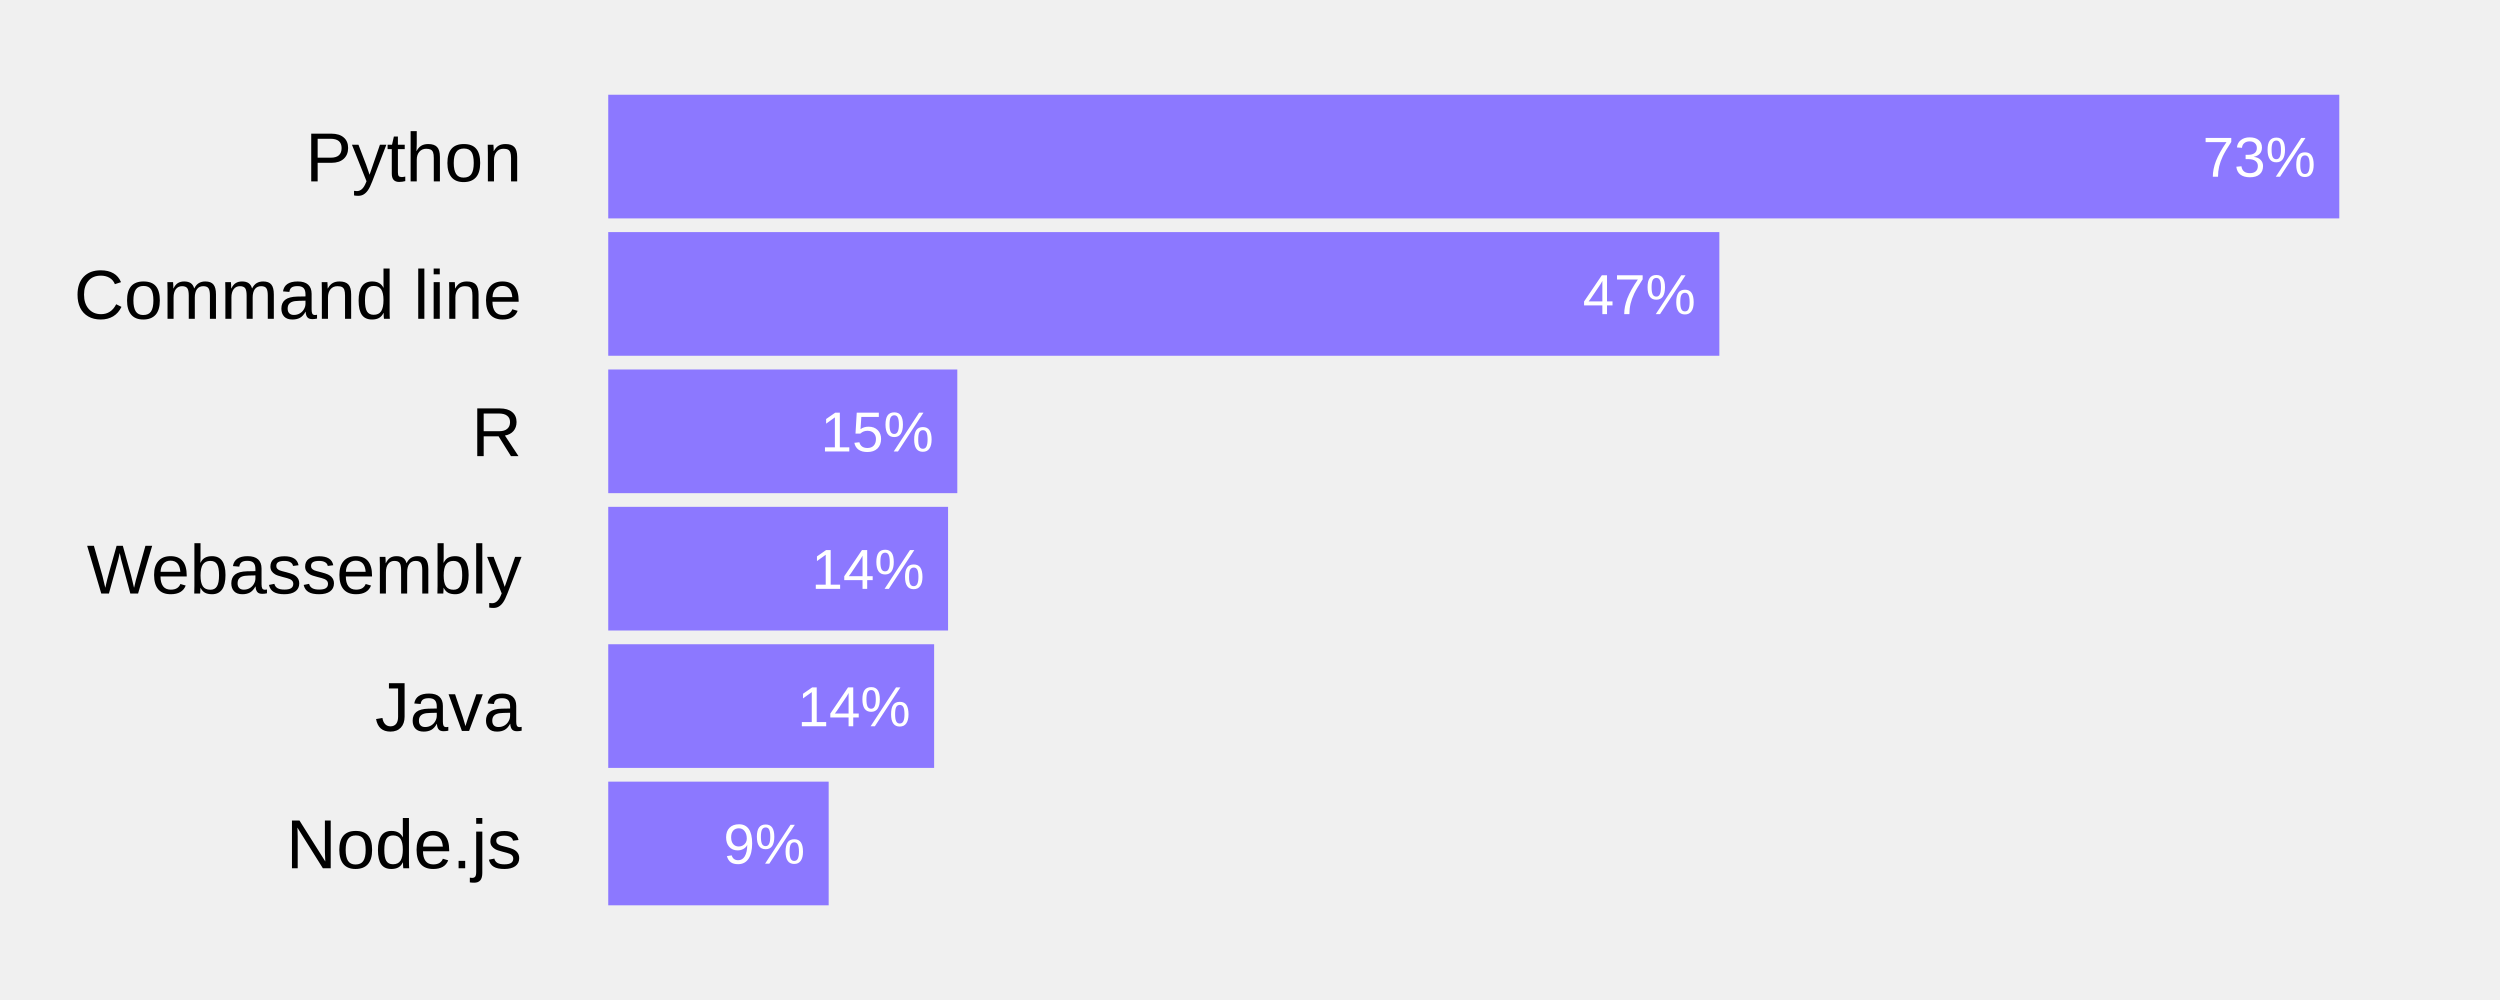
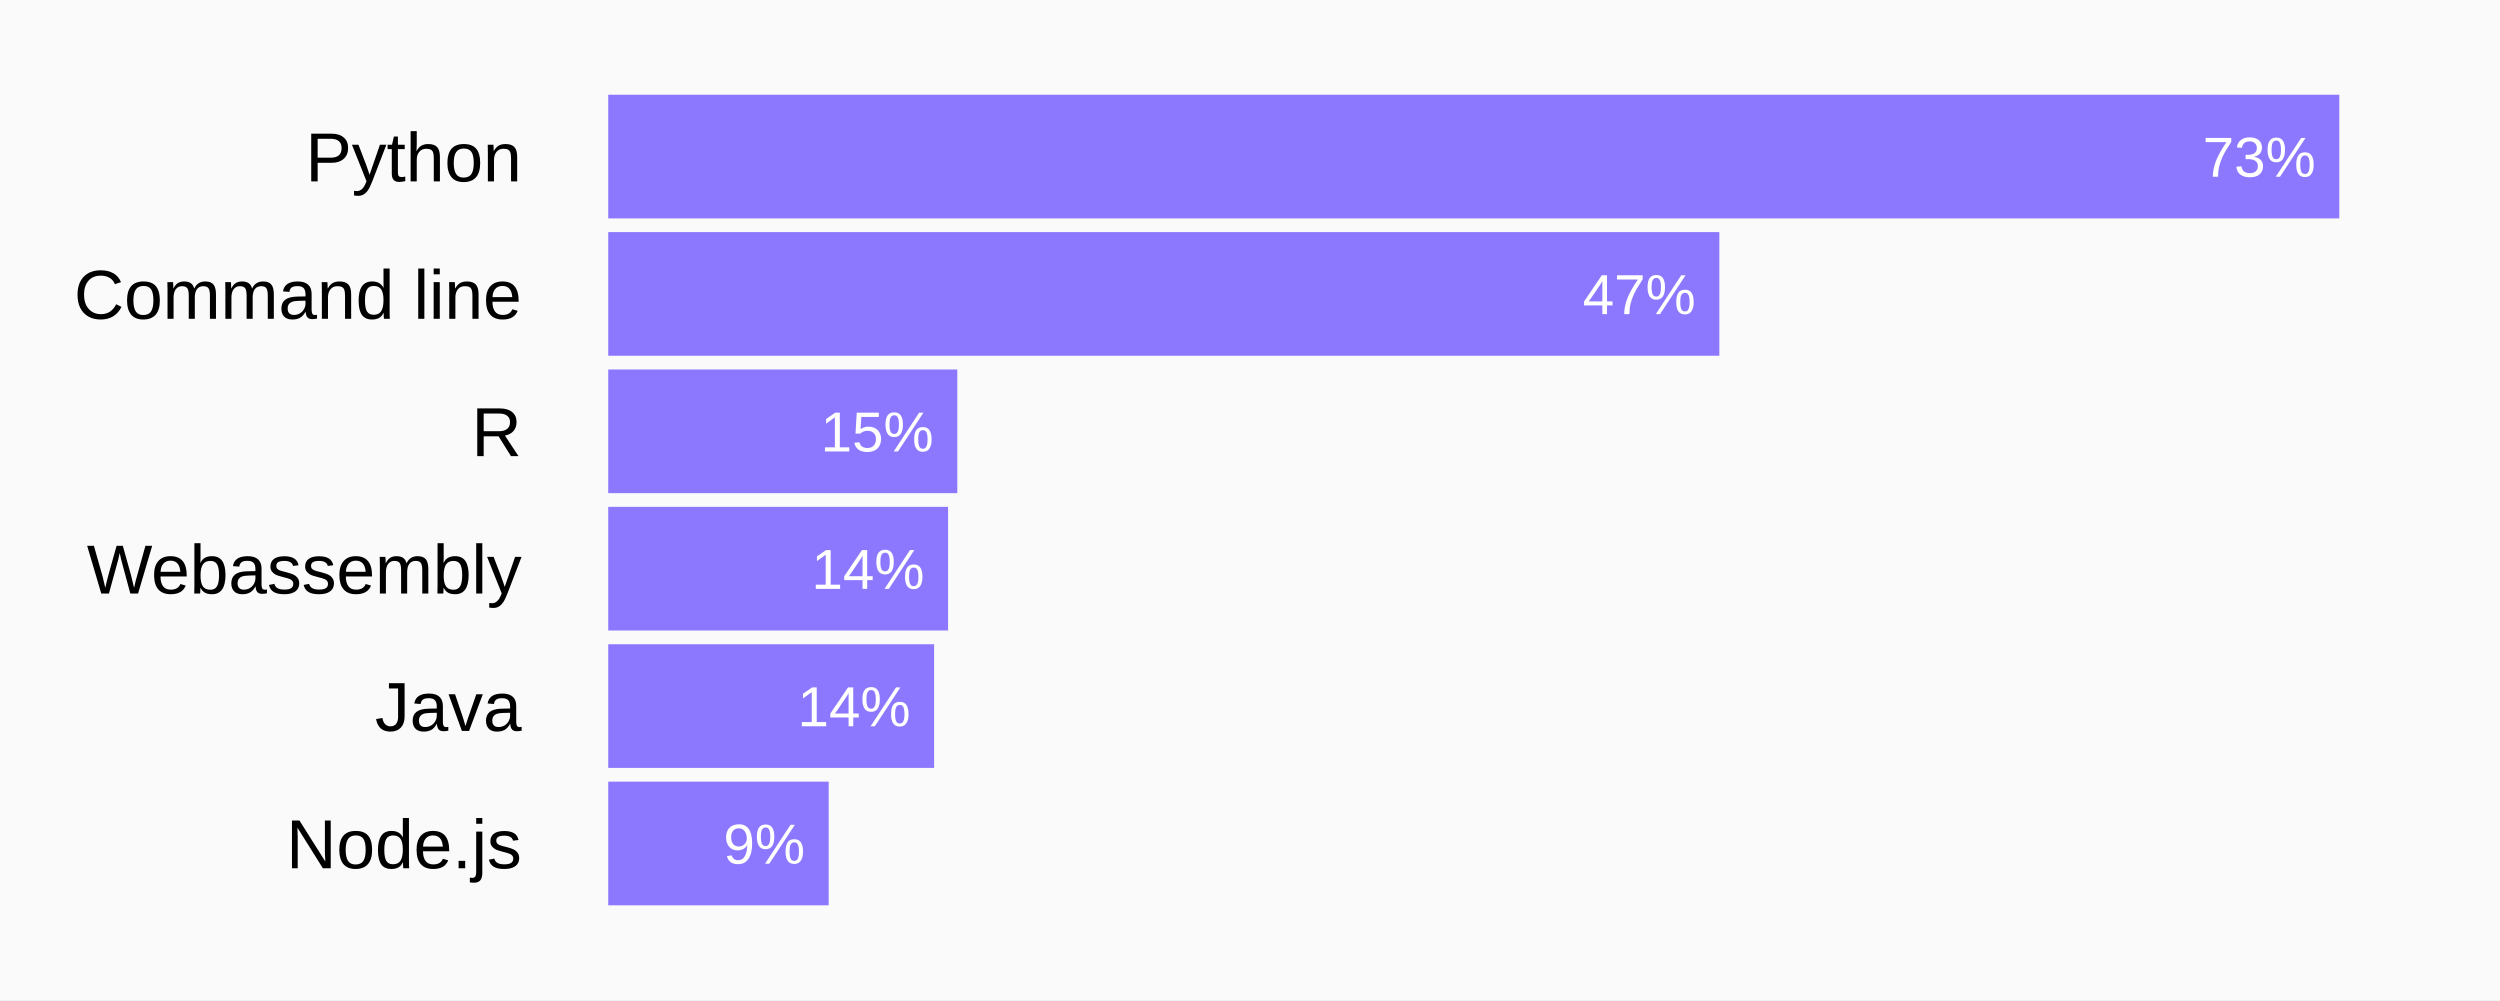
- <svg xmlns="http://www.w3.org/2000/svg" width="672" height="268.8" class="svglite" viewBox="0 0 504 201.6">
+ <svg xmlns="http://www.w3.org/2000/svg" class="svglite" width="504.00pt" height="201.60pt" viewBox="0 0 504.00 201.60">
  <defs>
-     <style type="text/css">.svglite rect{fill:none;stroke:#000;stroke-linecap:round;stroke-linejoin:round;stroke-miterlimit:10}.svglite text{white-space:pre}</style>
+     <style type="text/css">
+     .svglite line, .svglite polyline, .svglite polygon, .svglite path, .svglite rect, .svglite circle {
+       fill: none;
+       stroke: #000000;
+       stroke-linecap: round;
+       stroke-linejoin: round;
+       stroke-miterlimit: 10.00;
+     }
+     .svglite text {
+       white-space: pre;
+     }
+   </style>
  </defs>
-   <rect width="100%" height="100%" style="stroke:none;fill:none" />
+   <rect width="100%" height="100%" style="stroke: none; fill: #FAFAFA;" />
  <defs>
    <clipPath id="cpMC4wMHw1MDQuMDB8MC4wMHwyMDEuNjA=">
-       <rect width="504" height="201.6" x="0" y="0" />
+       <rect x="0.00" y="0.00" width="504.00" height="201.60" />
    </clipPath>
  </defs>
  <g clip-path="url(#cpMC4wMHw1MDQuMDB8MC4wMHwyMDEuNjA=)">
-     <rect width="348.98" height="24.93" x="122.62" y="19.1" style="stroke-width:1.07;stroke:none;stroke-linecap:butt;stroke-linejoin:miter;fill:#8c78ff" />
-     <rect width="224" height="24.93" x="122.62" y="46.79" style="stroke-width:1.07;stroke:none;stroke-linecap:butt;stroke-linejoin:miter;fill:#8c78ff" />
-     <rect width="70.37" height="24.93" x="122.62" y="74.49" style="stroke-width:1.07;stroke:none;stroke-linecap:butt;stroke-linejoin:miter;fill:#8c78ff" />
-     <rect width="68.51" height="24.93" x="122.62" y="102.18" style="stroke-width:1.07;stroke:none;stroke-linecap:butt;stroke-linejoin:miter;fill:#8c78ff" />
-     <rect width="65.7" height="24.93" x="122.62" y="129.88" style="stroke-width:1.07;stroke:none;stroke-linecap:butt;stroke-linejoin:miter;fill:#8c78ff" />
-     <rect width="44.44" height="24.93" x="122.62" y="157.58" style="stroke-width:1.07;stroke:none;stroke-linecap:butt;stroke-linejoin:miter;fill:#8c78ff" />
-     <text x="466.85" y="35.63" lengthAdjust="spacingAndGlyphs" text-anchor="end" style="font-size:11.38px;fill:#fff;font-family:&quot;Arial&quot;" textLength="22.77">73%</text>
-     <text x="341.86" y="63.33" lengthAdjust="spacingAndGlyphs" text-anchor="end" style="font-size:11.38px;fill:#fff;font-family:&quot;Arial&quot;" textLength="22.77">47%</text>
-     <text x="188.23" y="91.02" lengthAdjust="spacingAndGlyphs" text-anchor="end" style="font-size:11.38px;fill:#fff;font-family:&quot;Arial&quot;" textLength="22.77">15%</text>
-     <text x="186.38" y="118.72" lengthAdjust="spacingAndGlyphs" text-anchor="end" style="font-size:11.38px;fill:#fff;font-family:&quot;Arial&quot;" textLength="22.77">14%</text>
-     <text x="183.57" y="146.41" lengthAdjust="spacingAndGlyphs" text-anchor="end" style="font-size:11.38px;fill:#fff;font-family:&quot;Arial&quot;" textLength="22.77">14%</text>
-     <text x="162.3" y="174.11" lengthAdjust="spacingAndGlyphs" text-anchor="end" style="font-size:11.38px;fill:#fff;font-family:&quot;Arial&quot;" textLength="16.44">9%</text>
-     <text x="105.17" y="175.05" lengthAdjust="spacingAndGlyphs" text-anchor="end" style="font-size:14px;font-family:&quot;Arial&quot;" textLength="47.46">Node.js</text>
-     <text x="105.17" y="147.35" lengthAdjust="spacingAndGlyphs" text-anchor="end" style="font-size:14px;font-family:&quot;Arial&quot;" textLength="29.56">Java</text>
-     <text x="105.17" y="119.66" lengthAdjust="spacingAndGlyphs" text-anchor="end" style="font-size:14px;font-family:&quot;Arial&quot;" textLength="87.64">Webassembly</text>
-     <text x="105.17" y="91.96" lengthAdjust="spacingAndGlyphs" text-anchor="end" style="font-size:14px;font-family:&quot;Arial&quot;" textLength="10.11">R</text>
-     <text x="105.17" y="64.27" lengthAdjust="spacingAndGlyphs" text-anchor="end" style="font-size:14px;font-family:&quot;Arial&quot;" textLength="90.23">Command line</text>
-     <text x="105.17" y="36.57" lengthAdjust="spacingAndGlyphs" text-anchor="end" style="font-size:14px;font-family:&quot;Arial&quot;" textLength="43.57">Python</text>
+     <rect x="122.62" y="19.10" width="348.98" height="24.93" style="stroke-width: 1.07; stroke: none; stroke-linecap: butt; stroke-linejoin: miter; fill: #8C78FF;" />
+     <rect x="122.62" y="46.79" width="224.00" height="24.93" style="stroke-width: 1.07; stroke: none; stroke-linecap: butt; stroke-linejoin: miter; fill: #8C78FF;" />
+     <rect x="122.62" y="74.49" width="70.37" height="24.93" style="stroke-width: 1.07; stroke: none; stroke-linecap: butt; stroke-linejoin: miter; fill: #8C78FF;" />
+     <rect x="122.62" y="102.18" width="68.51" height="24.93" style="stroke-width: 1.07; stroke: none; stroke-linecap: butt; stroke-linejoin: miter; fill: #8C78FF;" />
+     <rect x="122.62" y="129.88" width="65.70" height="24.93" style="stroke-width: 1.07; stroke: none; stroke-linecap: butt; stroke-linejoin: miter; fill: #8C78FF;" />
+     <rect x="122.62" y="157.58" width="44.44" height="24.93" style="stroke-width: 1.07; stroke: none; stroke-linecap: butt; stroke-linejoin: miter; fill: #8C78FF;" />
+     <text x="466.85" y="35.63" text-anchor="end" style="font-size: 11.38px;fill: #FFFFFF; font-family: &quot;Arial&quot;;" textLength="22.77px" lengthAdjust="spacingAndGlyphs">73%</text>
+     <text x="341.86" y="63.33" text-anchor="end" style="font-size: 11.38px;fill: #FFFFFF; font-family: &quot;Arial&quot;;" textLength="22.77px" lengthAdjust="spacingAndGlyphs">47%</text>
+     <text x="188.23" y="91.02" text-anchor="end" style="font-size: 11.38px;fill: #FFFFFF; font-family: &quot;Arial&quot;;" textLength="22.77px" lengthAdjust="spacingAndGlyphs">15%</text>
+     <text x="186.38" y="118.72" text-anchor="end" style="font-size: 11.38px;fill: #FFFFFF; font-family: &quot;Arial&quot;;" textLength="22.77px" lengthAdjust="spacingAndGlyphs">14%</text>
+     <text x="183.57" y="146.41" text-anchor="end" style="font-size: 11.38px;fill: #FFFFFF; font-family: &quot;Arial&quot;;" textLength="22.77px" lengthAdjust="spacingAndGlyphs">14%</text>
+     <text x="162.30" y="174.11" text-anchor="end" style="font-size: 11.38px;fill: #FFFFFF; font-family: &quot;Arial&quot;;" textLength="16.44px" lengthAdjust="spacingAndGlyphs">9%</text>
+     <text x="105.17" y="175.05" text-anchor="end" style="font-size: 14.00px; font-family: &quot;Arial&quot;;" textLength="47.46px" lengthAdjust="spacingAndGlyphs">Node.js</text>
+     <text x="105.17" y="147.35" text-anchor="end" style="font-size: 14.00px; font-family: &quot;Arial&quot;;" textLength="29.56px" lengthAdjust="spacingAndGlyphs">Java</text>
+     <text x="105.17" y="119.66" text-anchor="end" style="font-size: 14.00px; font-family: &quot;Arial&quot;;" textLength="87.64px" lengthAdjust="spacingAndGlyphs">Webassembly</text>
+     <text x="105.17" y="91.96" text-anchor="end" style="font-size: 14.00px; font-family: &quot;Arial&quot;;" textLength="10.11px" lengthAdjust="spacingAndGlyphs">R</text>
+     <text x="105.17" y="64.27" text-anchor="end" style="font-size: 14.00px; font-family: &quot;Arial&quot;;" textLength="90.23px" lengthAdjust="spacingAndGlyphs">Command line</text>
+     <text x="105.17" y="36.57" text-anchor="end" style="font-size: 14.00px; font-family: &quot;Arial&quot;;" textLength="43.57px" lengthAdjust="spacingAndGlyphs">Python</text>
  </g>
</svg>
